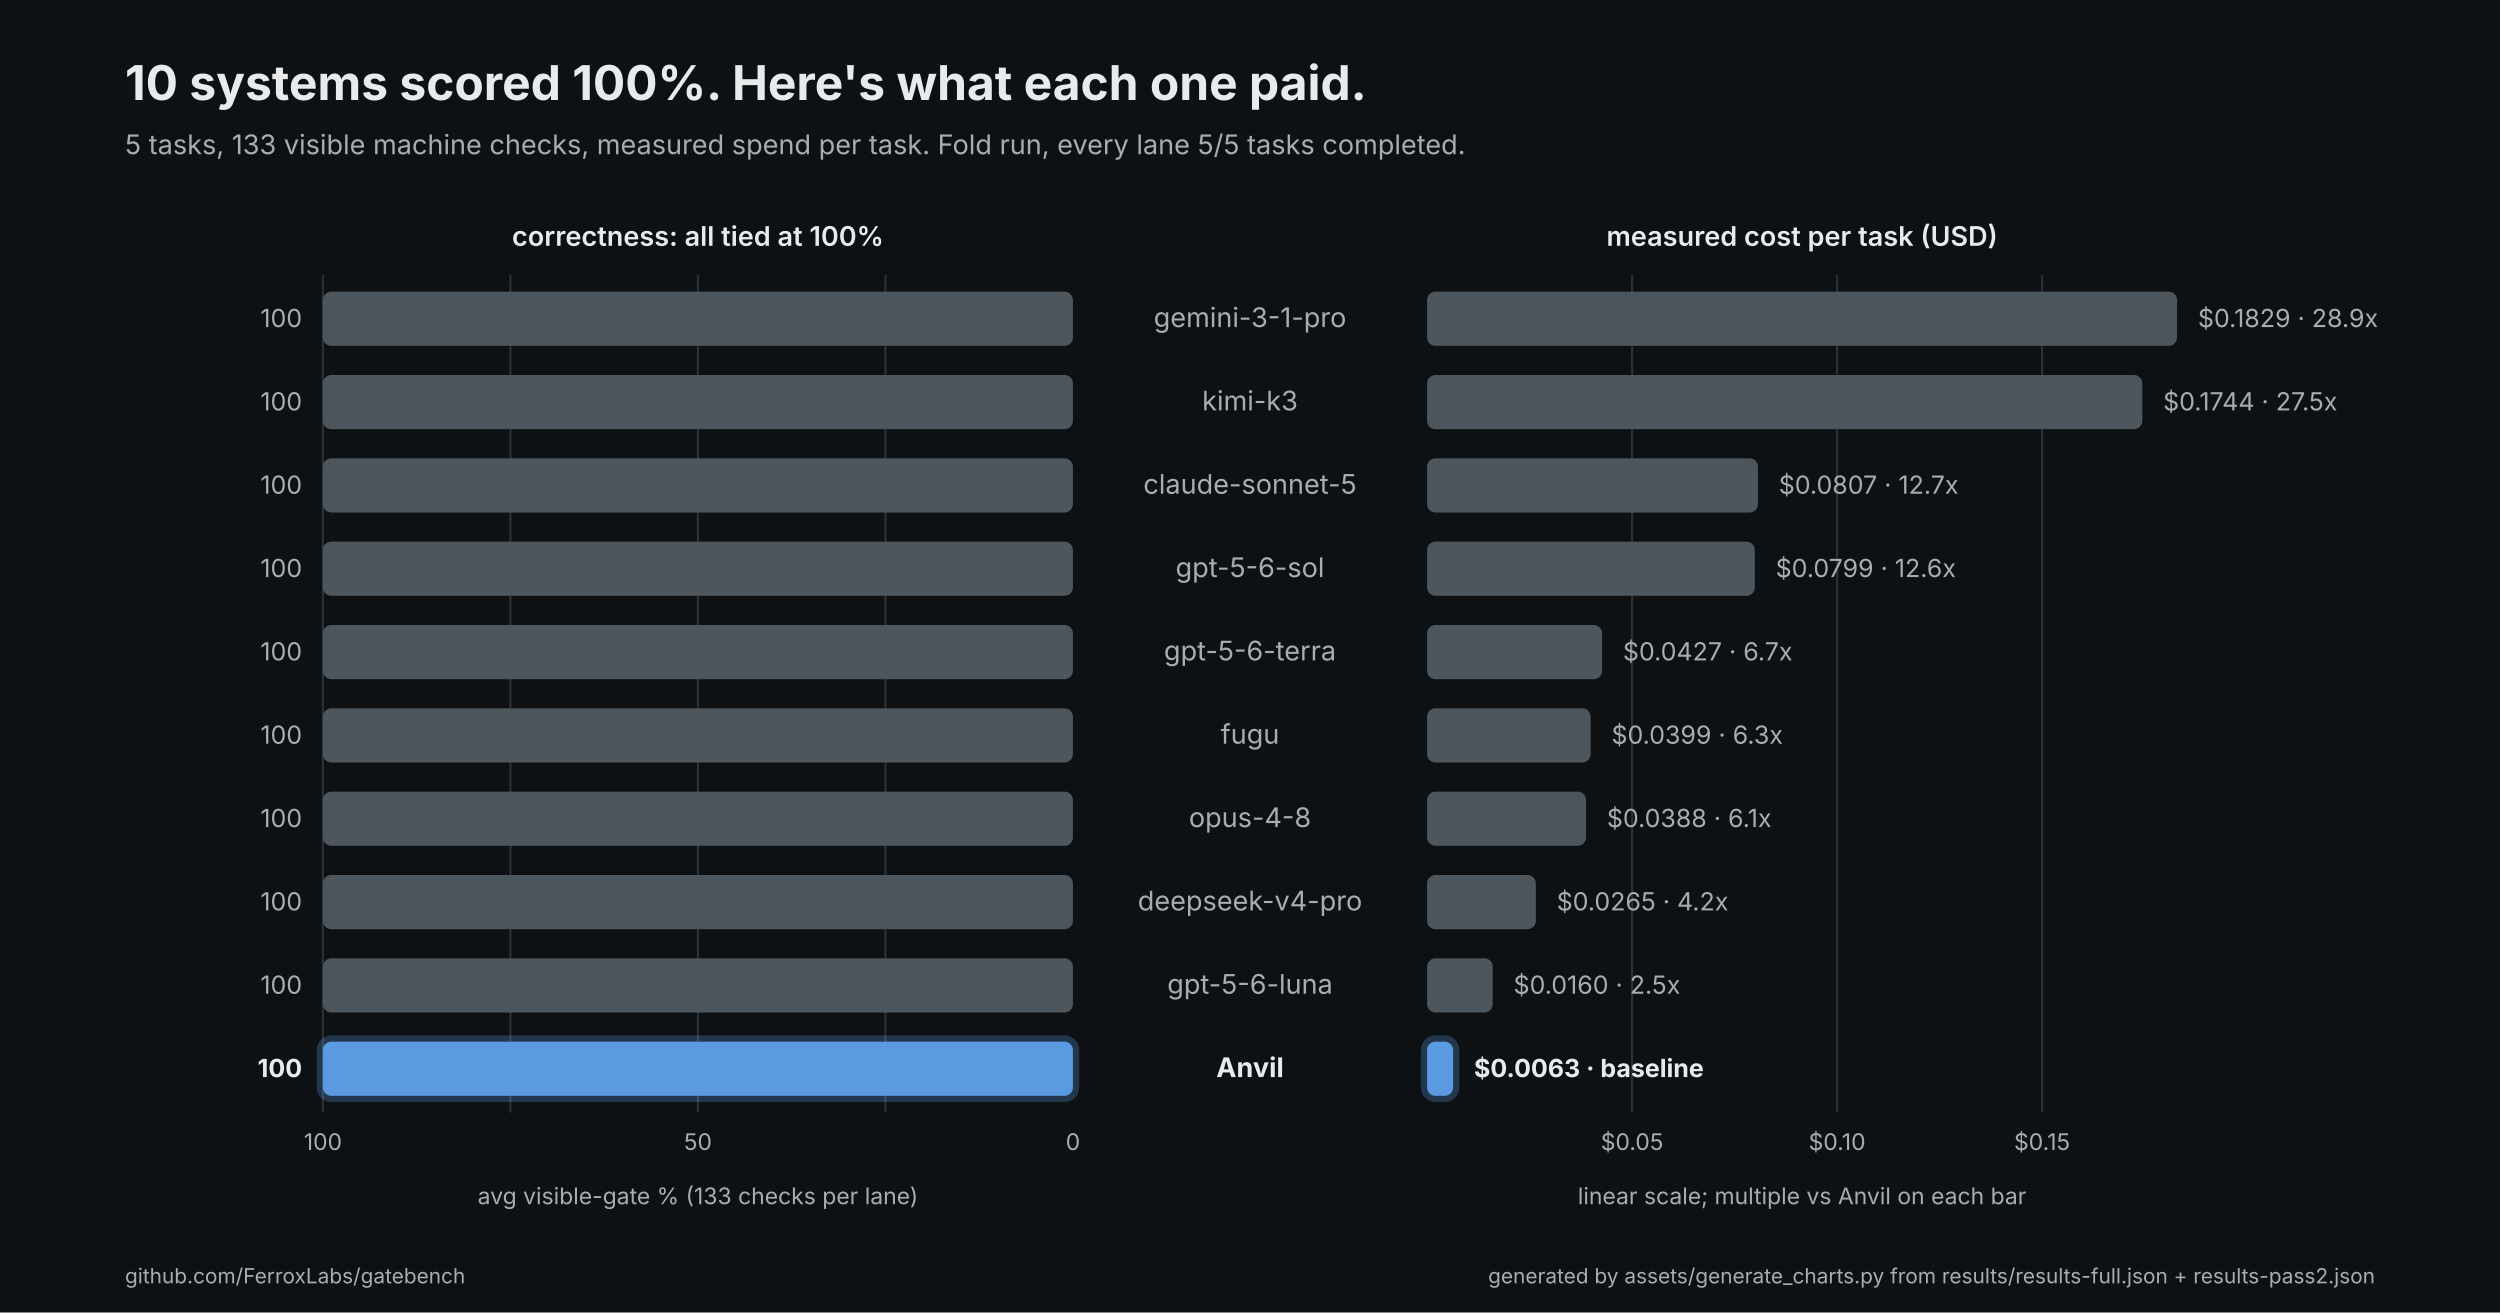
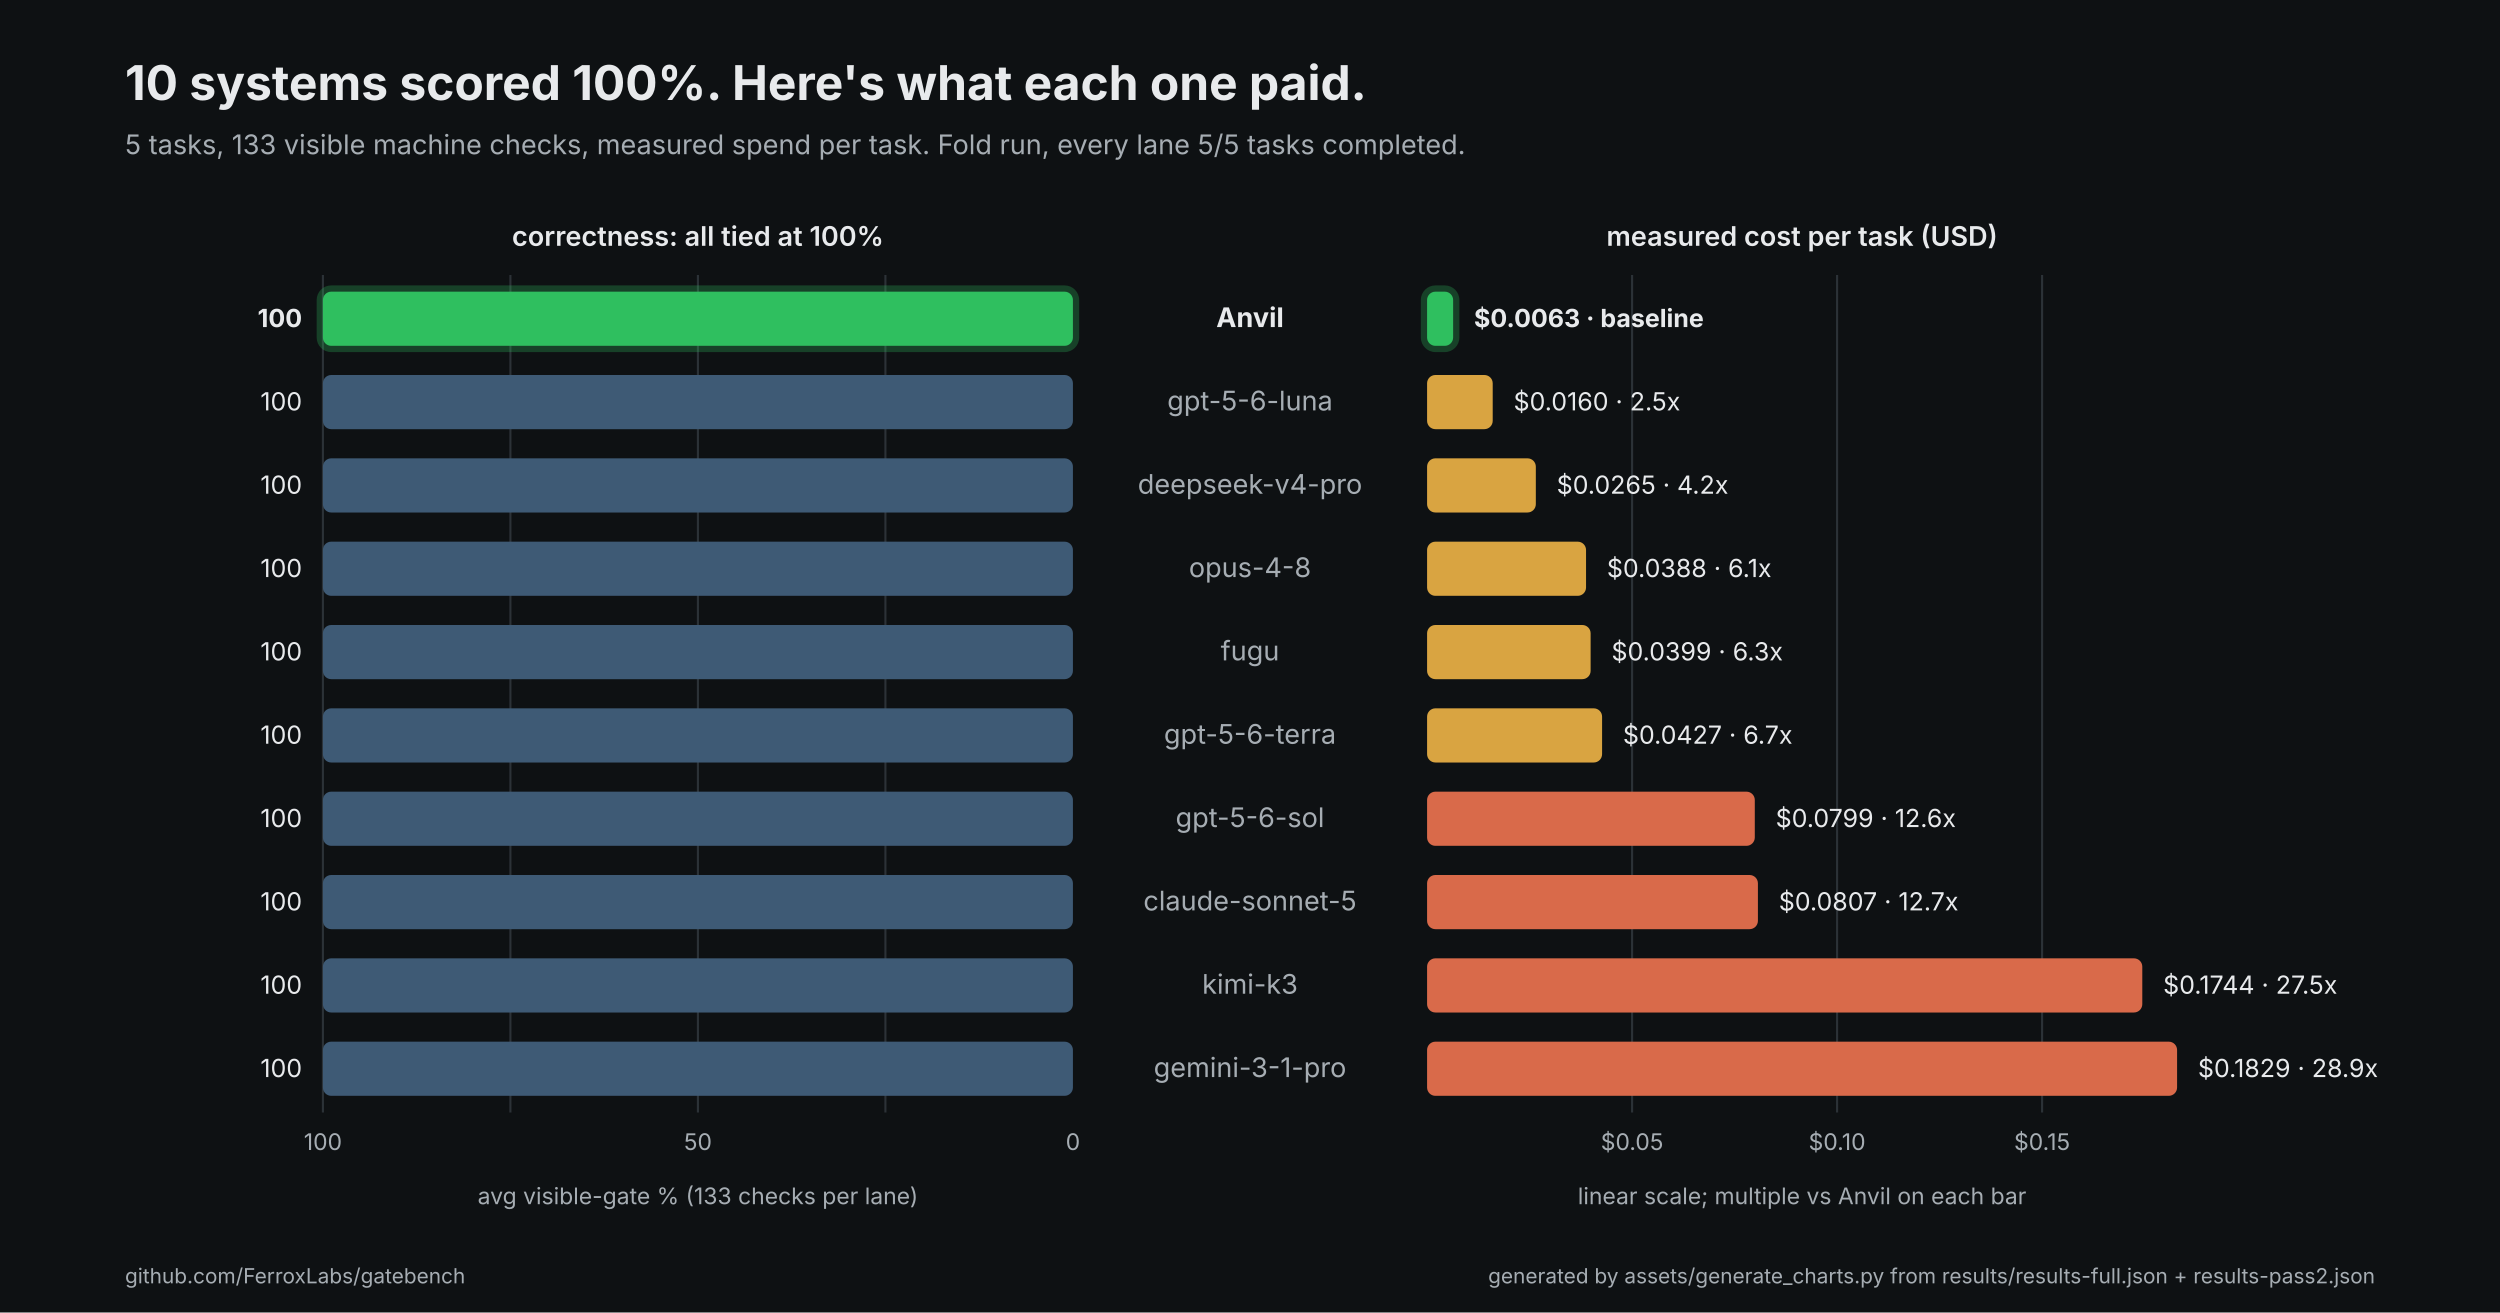
- <svg xmlns="http://www.w3.org/2000/svg" width="1200" height="630" viewBox="0 0 1200 630" role="img" aria-label="Dual-panel dark chart: the 10 lanes that scored 100 percent on the visible gate, sorted by measured cost per task. Left panel: correctness, all tied at 100 percent. Right panel: cost per task on a linear scale, from $0.1829 at the top down to $0.0063 for Anvil at the bottom, a 28.9x spread.">
+ <svg xmlns="http://www.w3.org/2000/svg" width="1200" height="630" viewBox="0 0 1200 630" role="img" aria-label="Dual-panel dark chart: the 10 lanes that scored 100 percent on the visible gate, sorted by measured cost per task. Left panel: correctness, all tied at 100 percent. Right panel: cost per task on a linear scale, from $0.0063 for Anvil on the top row down to $0.1829 at the bottom, a 28.9x spread.">
  <rect width="1200" height="630" fill="#0e1113" />
  <text x="60.0" y="48.0" font-family="system-ui, -apple-system, Segoe UI, sans-serif" font-size="23" fill="#e8eaec" text-anchor="start" font-weight="700">10 systems scored 100%. Here's what each one paid.</text>
  <text x="60.0" y="74.0" font-family="system-ui, -apple-system, Segoe UI, sans-serif" font-size="13" fill="#a6adb3" text-anchor="start">5 tasks, 133 visible machine checks, measured spend per task. Fold run, every lane 5/5 tasks completed.</text>
  <text x="335.0" y="118.0" font-family="system-ui, -apple-system, Segoe UI, sans-serif" font-size="13" fill="#e8eaec" text-anchor="middle" font-weight="600">correctness: all tied at 100%</text>
  <text x="865.0" y="118.0" font-family="system-ui, -apple-system, Segoe UI, sans-serif" font-size="13" fill="#e8eaec" text-anchor="middle" font-weight="600">measured cost per task (USD)</text>
  <line x1="425.0" y1="132" x2="425.0" y2="534" stroke="#2c3237" stroke-width="1" />
  <line x1="335.0" y1="132" x2="335.0" y2="534" stroke="#2c3237" stroke-width="1" />
  <line x1="245.0" y1="132" x2="245.0" y2="534" stroke="#2c3237" stroke-width="1" />
  <line x1="155.0" y1="132" x2="155.0" y2="534" stroke="#2c3237" stroke-width="1" />
  <text x="515.0" y="552.0" font-family="system-ui, -apple-system, Segoe UI, sans-serif" font-size="11" fill="#a6adb3" text-anchor="middle">0</text>
  <text x="335.0" y="552.0" font-family="system-ui, -apple-system, Segoe UI, sans-serif" font-size="11" fill="#a6adb3" text-anchor="middle">50</text>
  <text x="155.0" y="552.0" font-family="system-ui, -apple-system, Segoe UI, sans-serif" font-size="11" fill="#a6adb3" text-anchor="middle">100</text>
  <line x1="783.4" y1="132" x2="783.4" y2="534" stroke="#2c3237" stroke-width="1" />
  <text x="783.4" y="552.0" font-family="system-ui, -apple-system, Segoe UI, sans-serif" font-size="11" fill="#a6adb3" text-anchor="middle">$0.05</text>
  <line x1="881.8" y1="132" x2="881.8" y2="534" stroke="#2c3237" stroke-width="1" />
  <text x="881.8" y="552.0" font-family="system-ui, -apple-system, Segoe UI, sans-serif" font-size="11" fill="#a6adb3" text-anchor="middle">$0.10</text>
  <line x1="980.2" y1="132" x2="980.2" y2="534" stroke="#2c3237" stroke-width="1" />
  <text x="980.2" y="552.0" font-family="system-ui, -apple-system, Segoe UI, sans-serif" font-size="11" fill="#a6adb3" text-anchor="middle">$0.15</text>
-   <rect x="155" y="140" width="360" height="26" rx="4" fill="#4d565c" />
-   <text x="145.0" y="157.0" font-family="system-ui, -apple-system, Segoe UI, sans-serif" font-size="12" fill="#a6adb3" text-anchor="end">100</text>
-   <text x="600.0" y="157.0" font-family="system-ui, -apple-system, Segoe UI, sans-serif" font-size="13" fill="#a6adb3" text-anchor="middle">gemini-3-1-pro</text>
-   <rect x="685" y="140" width="360.0" height="26" rx="4" fill="#4d565c" />
-   <text x="1055.0" y="157.0" font-family="system-ui, -apple-system, Segoe UI, sans-serif" font-size="12" fill="#a6adb3" text-anchor="start">$0.1829 · 28.9x</text>
-   <rect x="155" y="180" width="360" height="26" rx="4" fill="#4d565c" />
-   <text x="145.0" y="197.0" font-family="system-ui, -apple-system, Segoe UI, sans-serif" font-size="12" fill="#a6adb3" text-anchor="end">100</text>
-   <text x="600.0" y="197.0" font-family="system-ui, -apple-system, Segoe UI, sans-serif" font-size="13" fill="#a6adb3" text-anchor="middle">kimi-k3</text>
-   <rect x="685" y="180" width="343.3" height="26" rx="4" fill="#4d565c" />
-   <text x="1038.3" y="197.0" font-family="system-ui, -apple-system, Segoe UI, sans-serif" font-size="12" fill="#a6adb3" text-anchor="start">$0.1744 · 27.5x</text>
-   <rect x="155" y="220" width="360" height="26" rx="4" fill="#4d565c" />
-   <text x="145.0" y="237.0" font-family="system-ui, -apple-system, Segoe UI, sans-serif" font-size="12" fill="#a6adb3" text-anchor="end">100</text>
-   <text x="600.0" y="237.0" font-family="system-ui, -apple-system, Segoe UI, sans-serif" font-size="13" fill="#a6adb3" text-anchor="middle">claude-sonnet-5</text>
-   <rect x="685" y="220" width="158.8" height="26" rx="4" fill="#4d565c" />
-   <text x="853.8" y="237.0" font-family="system-ui, -apple-system, Segoe UI, sans-serif" font-size="12" fill="#a6adb3" text-anchor="start">$0.0807 · 12.7x</text>
-   <rect x="155" y="260" width="360" height="26" rx="4" fill="#4d565c" />
-   <text x="145.0" y="277.0" font-family="system-ui, -apple-system, Segoe UI, sans-serif" font-size="12" fill="#a6adb3" text-anchor="end">100</text>
-   <text x="600.0" y="277.0" font-family="system-ui, -apple-system, Segoe UI, sans-serif" font-size="13" fill="#a6adb3" text-anchor="middle">gpt-5-6-sol</text>
-   <rect x="685" y="260" width="157.3" height="26" rx="4" fill="#4d565c" />
-   <text x="852.3" y="277.0" font-family="system-ui, -apple-system, Segoe UI, sans-serif" font-size="12" fill="#a6adb3" text-anchor="start">$0.0799 · 12.6x</text>
-   <rect x="155" y="300" width="360" height="26" rx="4" fill="#4d565c" />
-   <text x="145.0" y="317.0" font-family="system-ui, -apple-system, Segoe UI, sans-serif" font-size="12" fill="#a6adb3" text-anchor="end">100</text>
-   <text x="600.0" y="317.0" font-family="system-ui, -apple-system, Segoe UI, sans-serif" font-size="13" fill="#a6adb3" text-anchor="middle">gpt-5-6-terra</text>
-   <rect x="685" y="300" width="84.0" height="26" rx="4" fill="#4d565c" />
-   <text x="779.0" y="317.0" font-family="system-ui, -apple-system, Segoe UI, sans-serif" font-size="12" fill="#a6adb3" text-anchor="start">$0.0427 · 6.7x</text>
-   <rect x="155" y="340" width="360" height="26" rx="4" fill="#4d565c" />
-   <text x="145.0" y="357.0" font-family="system-ui, -apple-system, Segoe UI, sans-serif" font-size="12" fill="#a6adb3" text-anchor="end">100</text>
-   <text x="600.0" y="357.0" font-family="system-ui, -apple-system, Segoe UI, sans-serif" font-size="13" fill="#a6adb3" text-anchor="middle">fugu</text>
-   <rect x="685" y="340" width="78.5" height="26" rx="4" fill="#4d565c" />
-   <text x="773.5" y="357.0" font-family="system-ui, -apple-system, Segoe UI, sans-serif" font-size="12" fill="#a6adb3" text-anchor="start">$0.0399 · 6.3x</text>
-   <rect x="155" y="380" width="360" height="26" rx="4" fill="#4d565c" />
-   <text x="145.0" y="397.0" font-family="system-ui, -apple-system, Segoe UI, sans-serif" font-size="12" fill="#a6adb3" text-anchor="end">100</text>
-   <text x="600.0" y="397.0" font-family="system-ui, -apple-system, Segoe UI, sans-serif" font-size="13" fill="#a6adb3" text-anchor="middle">opus-4-8</text>
-   <rect x="685" y="380" width="76.3" height="26" rx="4" fill="#4d565c" />
-   <text x="771.3" y="397.0" font-family="system-ui, -apple-system, Segoe UI, sans-serif" font-size="12" fill="#a6adb3" text-anchor="start">$0.0388 · 6.1x</text>
-   <rect x="155" y="420" width="360" height="26" rx="4" fill="#4d565c" />
-   <text x="145.0" y="437.0" font-family="system-ui, -apple-system, Segoe UI, sans-serif" font-size="12" fill="#a6adb3" text-anchor="end">100</text>
-   <text x="600.0" y="437.0" font-family="system-ui, -apple-system, Segoe UI, sans-serif" font-size="13" fill="#a6adb3" text-anchor="middle">deepseek-v4-pro</text>
-   <rect x="685" y="420" width="52.2" height="26" rx="4" fill="#4d565c" />
-   <text x="747.2" y="437.0" font-family="system-ui, -apple-system, Segoe UI, sans-serif" font-size="12" fill="#a6adb3" text-anchor="start">$0.0265 · 4.2x</text>
-   <rect x="155" y="460" width="360" height="26" rx="4" fill="#4d565c" />
-   <text x="145.0" y="477.0" font-family="system-ui, -apple-system, Segoe UI, sans-serif" font-size="12" fill="#a6adb3" text-anchor="end">100</text>
-   <text x="600.0" y="477.0" font-family="system-ui, -apple-system, Segoe UI, sans-serif" font-size="13" fill="#a6adb3" text-anchor="middle">gpt-5-6-luna</text>
-   <rect x="685" y="460" width="31.5" height="26" rx="4" fill="#4d565c" />
-   <text x="726.5" y="477.0" font-family="system-ui, -apple-system, Segoe UI, sans-serif" font-size="12" fill="#a6adb3" text-anchor="start">$0.0160 · 2.5x</text>
-   <rect x="152.0" y="497" width="366" height="32" rx="7" fill="#5b9ae0" fill-opacity="0.28" />
-   <rect x="682" y="497" width="18.5" height="32" rx="7" fill="#5b9ae0" fill-opacity="0.28" />
-   <rect x="155" y="500" width="360" height="26" rx="4" fill="#5b9ae0" />
-   <text x="145.0" y="517.0" font-family="system-ui, -apple-system, Segoe UI, sans-serif" font-size="12" fill="#e8eaec" text-anchor="end" font-weight="700">100</text>
-   <text x="600.0" y="517.0" font-family="system-ui, -apple-system, Segoe UI, sans-serif" font-size="13" fill="#e8eaec" text-anchor="middle" font-weight="700">Anvil</text>
-   <rect x="685" y="500" width="12.5" height="26" rx="4" fill="#5b9ae0" />
-   <text x="707.5" y="517.0" font-family="system-ui, -apple-system, Segoe UI, sans-serif" font-size="12" fill="#e8eaec" text-anchor="start" font-weight="700">$0.0063 · baseline</text>
+   <rect x="152.0" y="137" width="366" height="32" rx="7" fill="#2fbf5f" fill-opacity="0.28" />
+   <rect x="682" y="137" width="18.5" height="32" rx="7" fill="#2fbf5f" fill-opacity="0.28" />
+   <rect x="155" y="140" width="360" height="26" rx="4" fill="#2fbf5f" />
+   <text x="145.0" y="157.0" font-family="system-ui, -apple-system, Segoe UI, sans-serif" font-size="12" fill="#e8eaec" text-anchor="end" font-weight="700">100</text>
+   <text x="600.0" y="157.0" font-family="system-ui, -apple-system, Segoe UI, sans-serif" font-size="13" fill="#e8eaec" text-anchor="middle" font-weight="700">Anvil</text>
+   <rect x="685" y="140" width="12.5" height="26" rx="4" fill="#2fbf5f" />
+   <text x="707.5" y="157.0" font-family="system-ui, -apple-system, Segoe UI, sans-serif" font-size="12" fill="#e8eaec" text-anchor="start" font-weight="700">$0.0063 · baseline</text>
+   <rect x="155" y="180" width="360" height="26" rx="4" fill="#3e5a75" />
+   <text x="145.0" y="197.0" font-family="system-ui, -apple-system, Segoe UI, sans-serif" font-size="12" fill="#e8eaec" text-anchor="end">100</text>
+   <text x="600.0" y="197.0" font-family="system-ui, -apple-system, Segoe UI, sans-serif" font-size="13" fill="#a6adb3" text-anchor="middle">gpt-5-6-luna</text>
+   <rect x="685" y="180" width="31.5" height="26" rx="4" fill="#d9a441" />
+   <text x="726.5" y="197.0" font-family="system-ui, -apple-system, Segoe UI, sans-serif" font-size="12" fill="#e8eaec" text-anchor="start">$0.0160 · 2.5x</text>
+   <rect x="155" y="220" width="360" height="26" rx="4" fill="#3e5a75" />
+   <text x="145.0" y="237.0" font-family="system-ui, -apple-system, Segoe UI, sans-serif" font-size="12" fill="#e8eaec" text-anchor="end">100</text>
+   <text x="600.0" y="237.0" font-family="system-ui, -apple-system, Segoe UI, sans-serif" font-size="13" fill="#a6adb3" text-anchor="middle">deepseek-v4-pro</text>
+   <rect x="685" y="220" width="52.2" height="26" rx="4" fill="#d9a441" />
+   <text x="747.2" y="237.0" font-family="system-ui, -apple-system, Segoe UI, sans-serif" font-size="12" fill="#e8eaec" text-anchor="start">$0.0265 · 4.2x</text>
+   <rect x="155" y="260" width="360" height="26" rx="4" fill="#3e5a75" />
+   <text x="145.0" y="277.0" font-family="system-ui, -apple-system, Segoe UI, sans-serif" font-size="12" fill="#e8eaec" text-anchor="end">100</text>
+   <text x="600.0" y="277.0" font-family="system-ui, -apple-system, Segoe UI, sans-serif" font-size="13" fill="#a6adb3" text-anchor="middle">opus-4-8</text>
+   <rect x="685" y="260" width="76.3" height="26" rx="4" fill="#d9a441" />
+   <text x="771.3" y="277.0" font-family="system-ui, -apple-system, Segoe UI, sans-serif" font-size="12" fill="#e8eaec" text-anchor="start">$0.0388 · 6.1x</text>
+   <rect x="155" y="300" width="360" height="26" rx="4" fill="#3e5a75" />
+   <text x="145.0" y="317.0" font-family="system-ui, -apple-system, Segoe UI, sans-serif" font-size="12" fill="#e8eaec" text-anchor="end">100</text>
+   <text x="600.0" y="317.0" font-family="system-ui, -apple-system, Segoe UI, sans-serif" font-size="13" fill="#a6adb3" text-anchor="middle">fugu</text>
+   <rect x="685" y="300" width="78.5" height="26" rx="4" fill="#d9a441" />
+   <text x="773.5" y="317.0" font-family="system-ui, -apple-system, Segoe UI, sans-serif" font-size="12" fill="#e8eaec" text-anchor="start">$0.0399 · 6.3x</text>
+   <rect x="155" y="340" width="360" height="26" rx="4" fill="#3e5a75" />
+   <text x="145.0" y="357.0" font-family="system-ui, -apple-system, Segoe UI, sans-serif" font-size="12" fill="#e8eaec" text-anchor="end">100</text>
+   <text x="600.0" y="357.0" font-family="system-ui, -apple-system, Segoe UI, sans-serif" font-size="13" fill="#a6adb3" text-anchor="middle">gpt-5-6-terra</text>
+   <rect x="685" y="340" width="84.0" height="26" rx="4" fill="#d9a441" />
+   <text x="779.0" y="357.0" font-family="system-ui, -apple-system, Segoe UI, sans-serif" font-size="12" fill="#e8eaec" text-anchor="start">$0.0427 · 6.7x</text>
+   <rect x="155" y="380" width="360" height="26" rx="4" fill="#3e5a75" />
+   <text x="145.0" y="397.0" font-family="system-ui, -apple-system, Segoe UI, sans-serif" font-size="12" fill="#e8eaec" text-anchor="end">100</text>
+   <text x="600.0" y="397.0" font-family="system-ui, -apple-system, Segoe UI, sans-serif" font-size="13" fill="#a6adb3" text-anchor="middle">gpt-5-6-sol</text>
+   <rect x="685" y="380" width="157.3" height="26" rx="4" fill="#d96a4a" />
+   <text x="852.3" y="397.0" font-family="system-ui, -apple-system, Segoe UI, sans-serif" font-size="12" fill="#e8eaec" text-anchor="start">$0.0799 · 12.6x</text>
+   <rect x="155" y="420" width="360" height="26" rx="4" fill="#3e5a75" />
+   <text x="145.0" y="437.0" font-family="system-ui, -apple-system, Segoe UI, sans-serif" font-size="12" fill="#e8eaec" text-anchor="end">100</text>
+   <text x="600.0" y="437.0" font-family="system-ui, -apple-system, Segoe UI, sans-serif" font-size="13" fill="#a6adb3" text-anchor="middle">claude-sonnet-5</text>
+   <rect x="685" y="420" width="158.8" height="26" rx="4" fill="#d96a4a" />
+   <text x="853.8" y="437.0" font-family="system-ui, -apple-system, Segoe UI, sans-serif" font-size="12" fill="#e8eaec" text-anchor="start">$0.0807 · 12.7x</text>
+   <rect x="155" y="460" width="360" height="26" rx="4" fill="#3e5a75" />
+   <text x="145.0" y="477.0" font-family="system-ui, -apple-system, Segoe UI, sans-serif" font-size="12" fill="#e8eaec" text-anchor="end">100</text>
+   <text x="600.0" y="477.0" font-family="system-ui, -apple-system, Segoe UI, sans-serif" font-size="13" fill="#a6adb3" text-anchor="middle">kimi-k3</text>
+   <rect x="685" y="460" width="343.3" height="26" rx="4" fill="#d96a4a" />
+   <text x="1038.3" y="477.0" font-family="system-ui, -apple-system, Segoe UI, sans-serif" font-size="12" fill="#e8eaec" text-anchor="start">$0.1744 · 27.5x</text>
+   <rect x="155" y="500" width="360" height="26" rx="4" fill="#3e5a75" />
+   <text x="145.0" y="517.0" font-family="system-ui, -apple-system, Segoe UI, sans-serif" font-size="12" fill="#e8eaec" text-anchor="end">100</text>
+   <text x="600.0" y="517.0" font-family="system-ui, -apple-system, Segoe UI, sans-serif" font-size="13" fill="#a6adb3" text-anchor="middle">gemini-3-1-pro</text>
+   <rect x="685" y="500" width="360.0" height="26" rx="4" fill="#d96a4a" />
+   <text x="1055.0" y="517.0" font-family="system-ui, -apple-system, Segoe UI, sans-serif" font-size="12" fill="#e8eaec" text-anchor="start">$0.1829 · 28.9x</text>
  <text x="335.0" y="578.0" font-family="system-ui, -apple-system, Segoe UI, sans-serif" font-size="11" fill="#a6adb3" text-anchor="middle">avg visible-gate % (133 checks per lane)</text>
  <text x="865.0" y="578.0" font-family="system-ui, -apple-system, Segoe UI, sans-serif" font-size="11" fill="#a6adb3" text-anchor="middle">linear scale; multiple vs Anvil on each bar</text>
  <text x="60.0" y="616.0" font-family="system-ui, -apple-system, Segoe UI, sans-serif" font-size="10" fill="#a6adb3" text-anchor="start">github.com/FerroxLabs/gatebench</text>
  <text x="1140.0" y="616.0" font-family="system-ui, -apple-system, Segoe UI, sans-serif" font-size="10" fill="#a6adb3" text-anchor="end">generated by assets/generate_charts.py from results/results-full.json + results-pass2.json</text>
</svg>
